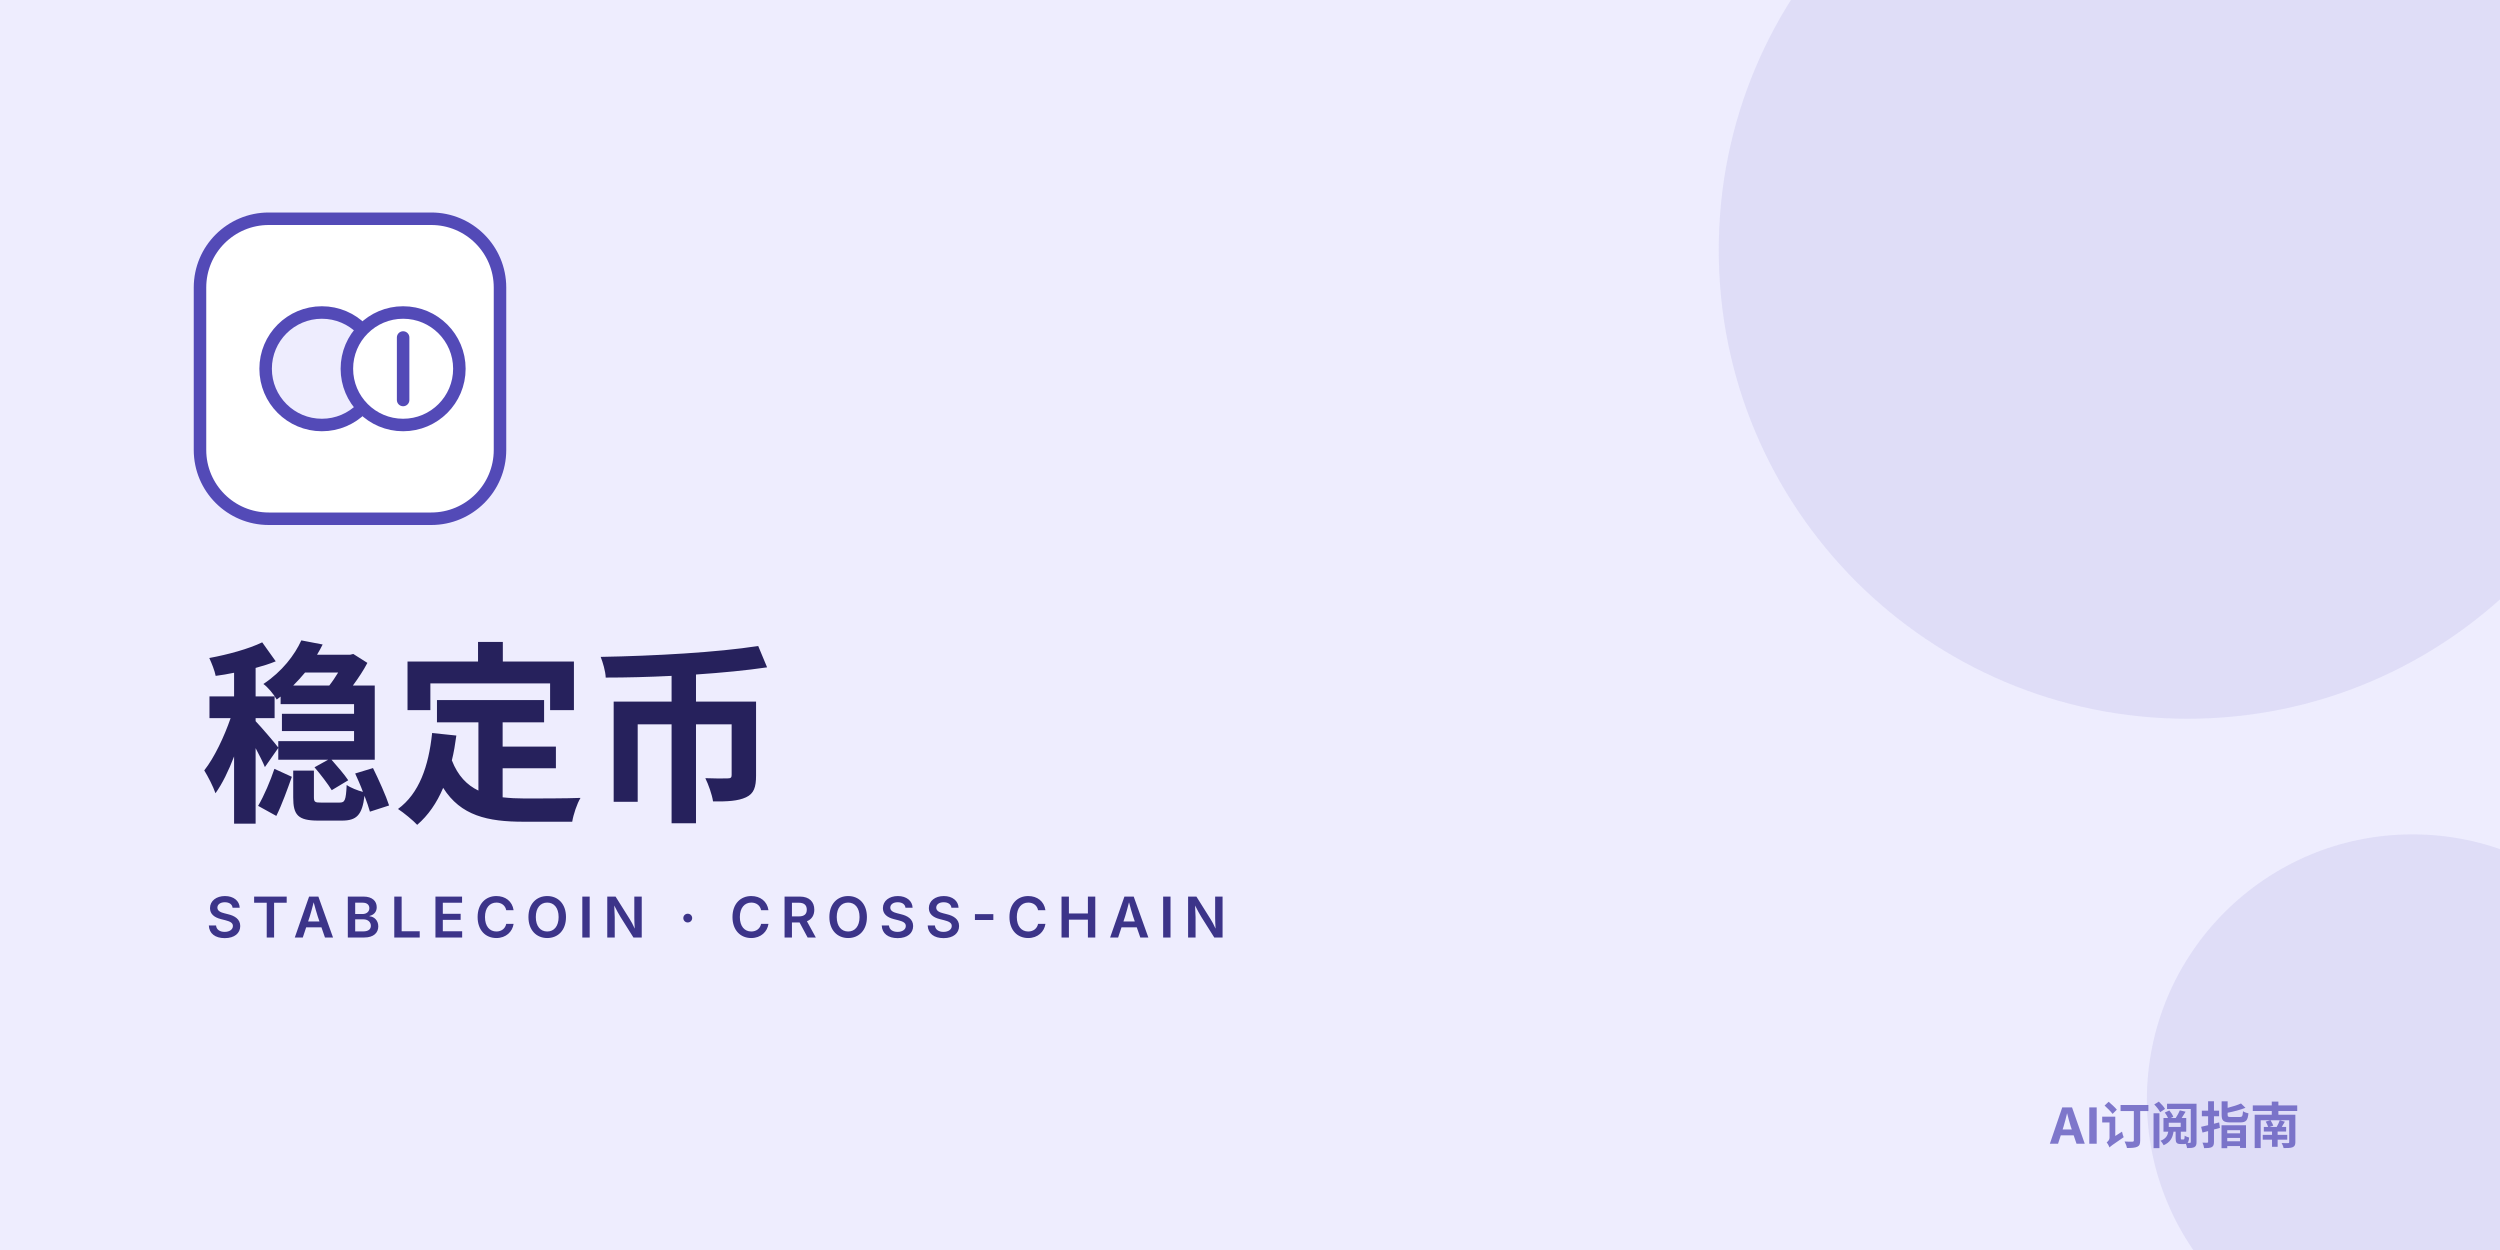
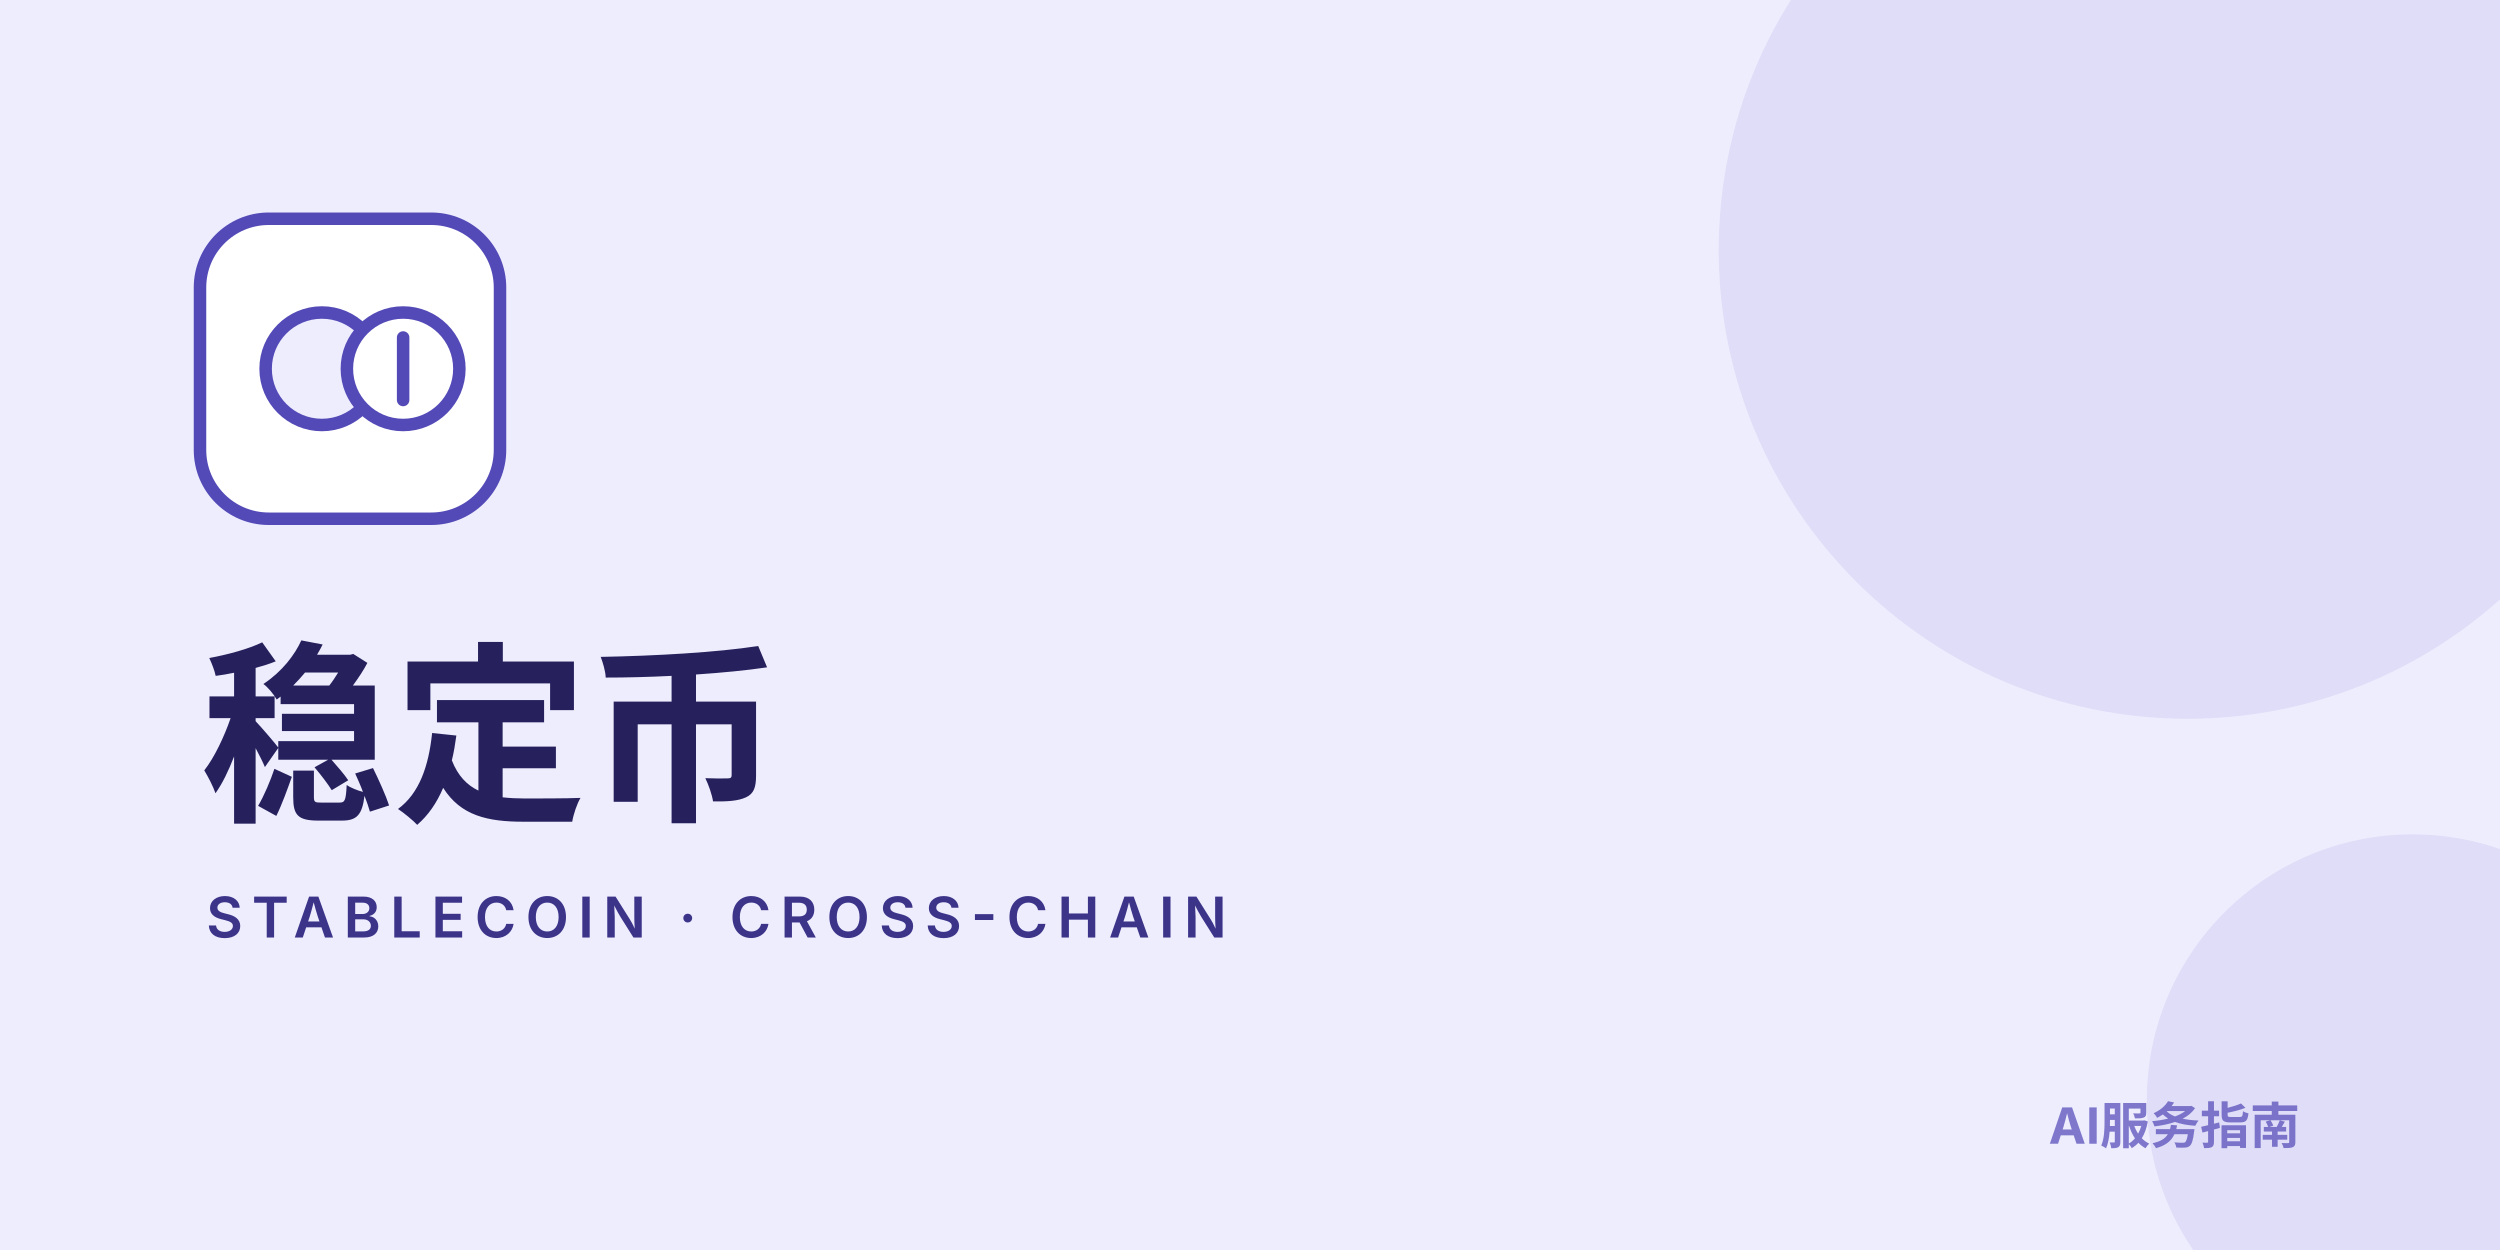
<svg xmlns="http://www.w3.org/2000/svg" viewBox="0 0 800 400" role="img" aria-label="用稳定币支付海外 AI 订阅封面图">
  <rect width="800" height="400" fill="#eeedfe" />
  <circle cx="700" cy="80" r="150" fill="#534ab7" opacity="0.10" />
  <circle cx="772" cy="352" r="85" fill="#534ab7" opacity="0.10" />
  <rect x="64" y="70" width="96" height="96" rx="22" fill="#ffffff" stroke="#534ab7" stroke-width="4" />
  <circle cx="103" cy="118" r="18" fill="#eeedfe" stroke="#534ab7" stroke-width="4" />
  <circle cx="129" cy="118" r="18" fill="#ffffff" stroke="#534ab7" stroke-width="4" />
  <line x1="129" y1="108" x2="129" y2="128" stroke="#534ab7" stroke-width="4" stroke-linecap="round" />
  <text x="64" y="258" font-family="-apple-system, 'Segoe UI', 'PingFang SC', 'Microsoft YaHei', sans-serif" font-size="62" font-weight="700" fill="#26215c">稳定币</text>
  <text x="66" y="300" font-family="-apple-system, 'Segoe UI', 'PingFang SC', 'Microsoft YaHei', sans-serif" font-size="18" font-weight="600" letter-spacing="3" fill="#3c3489">STABLECOIN · CROSS-CHAIN</text>
-   <text x="736" y="366" text-anchor="end" font-family="-apple-system, 'Segoe UI', 'PingFang SC', 'Microsoft YaHei', sans-serif" font-size="16" font-weight="700" fill="#534ab7" opacity="0.72">AI订阅指南</text>
+   <text x="736" y="366" text-anchor="end" font-family="-apple-system, 'Segoe UI', 'PingFang SC', 'Microsoft YaHei', sans-serif" font-size="16" font-weight="700" fill="#534ab7" opacity="0.72">AI服务指南</text>
</svg>
